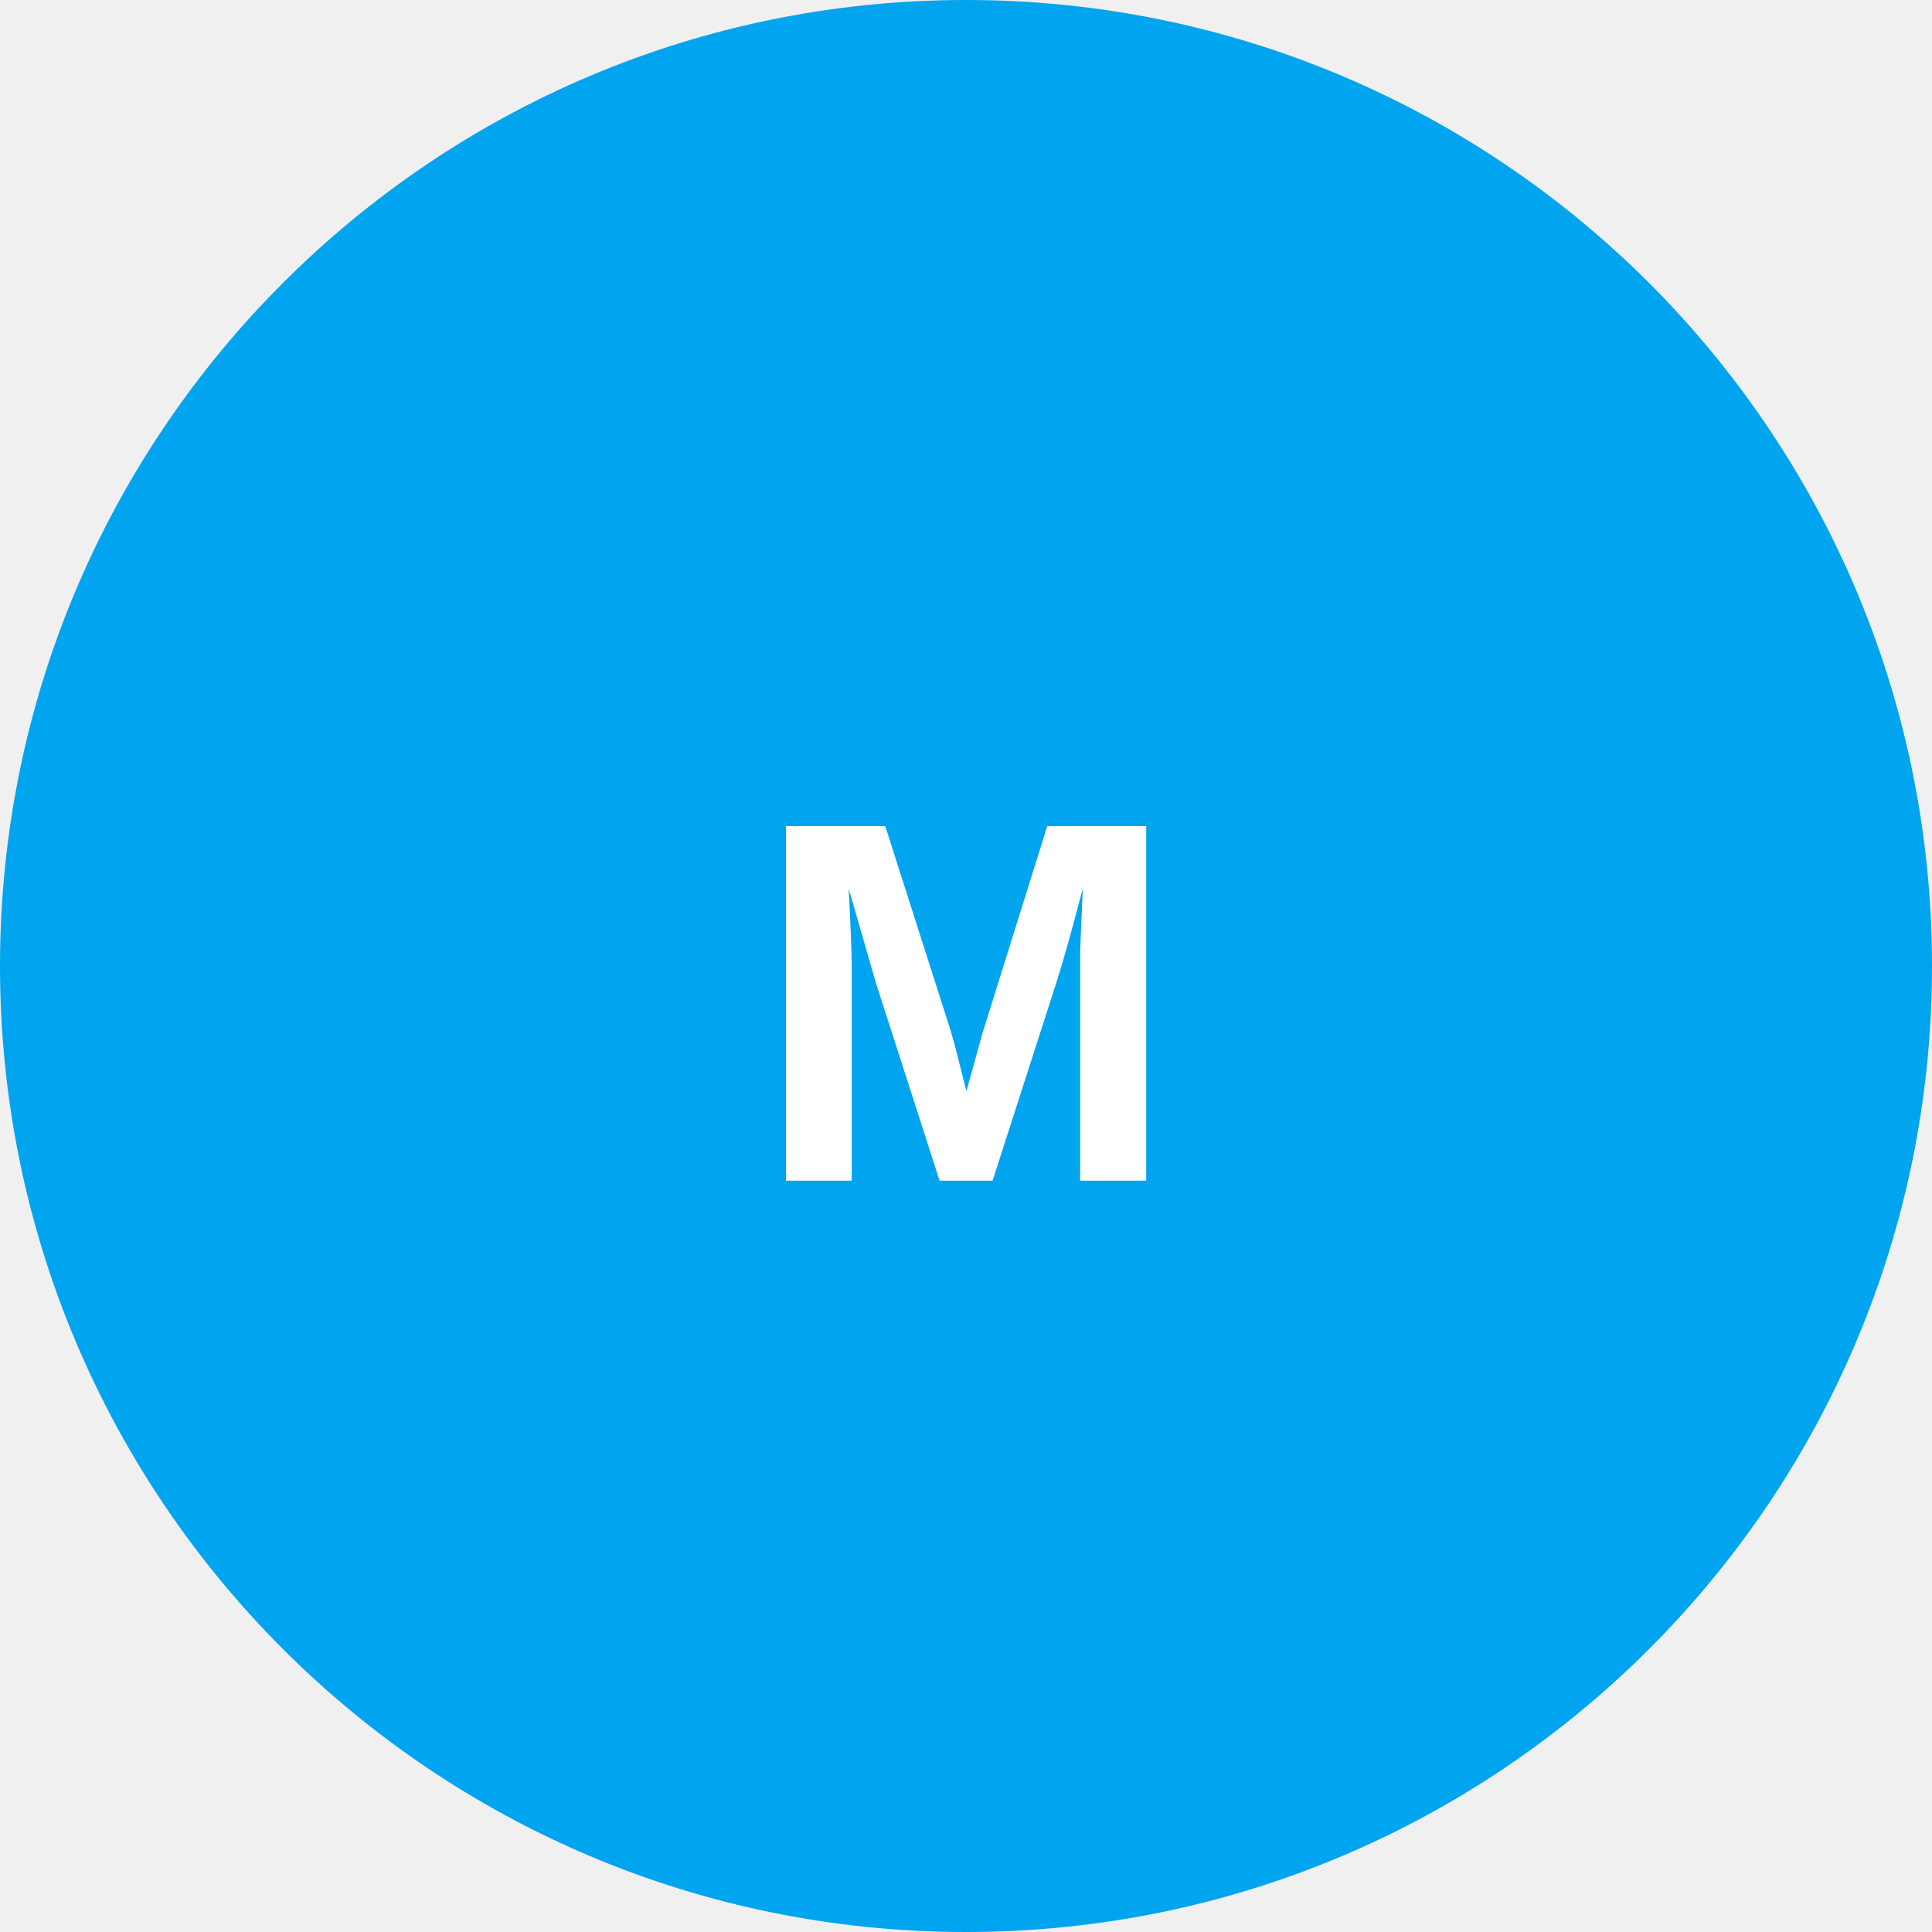
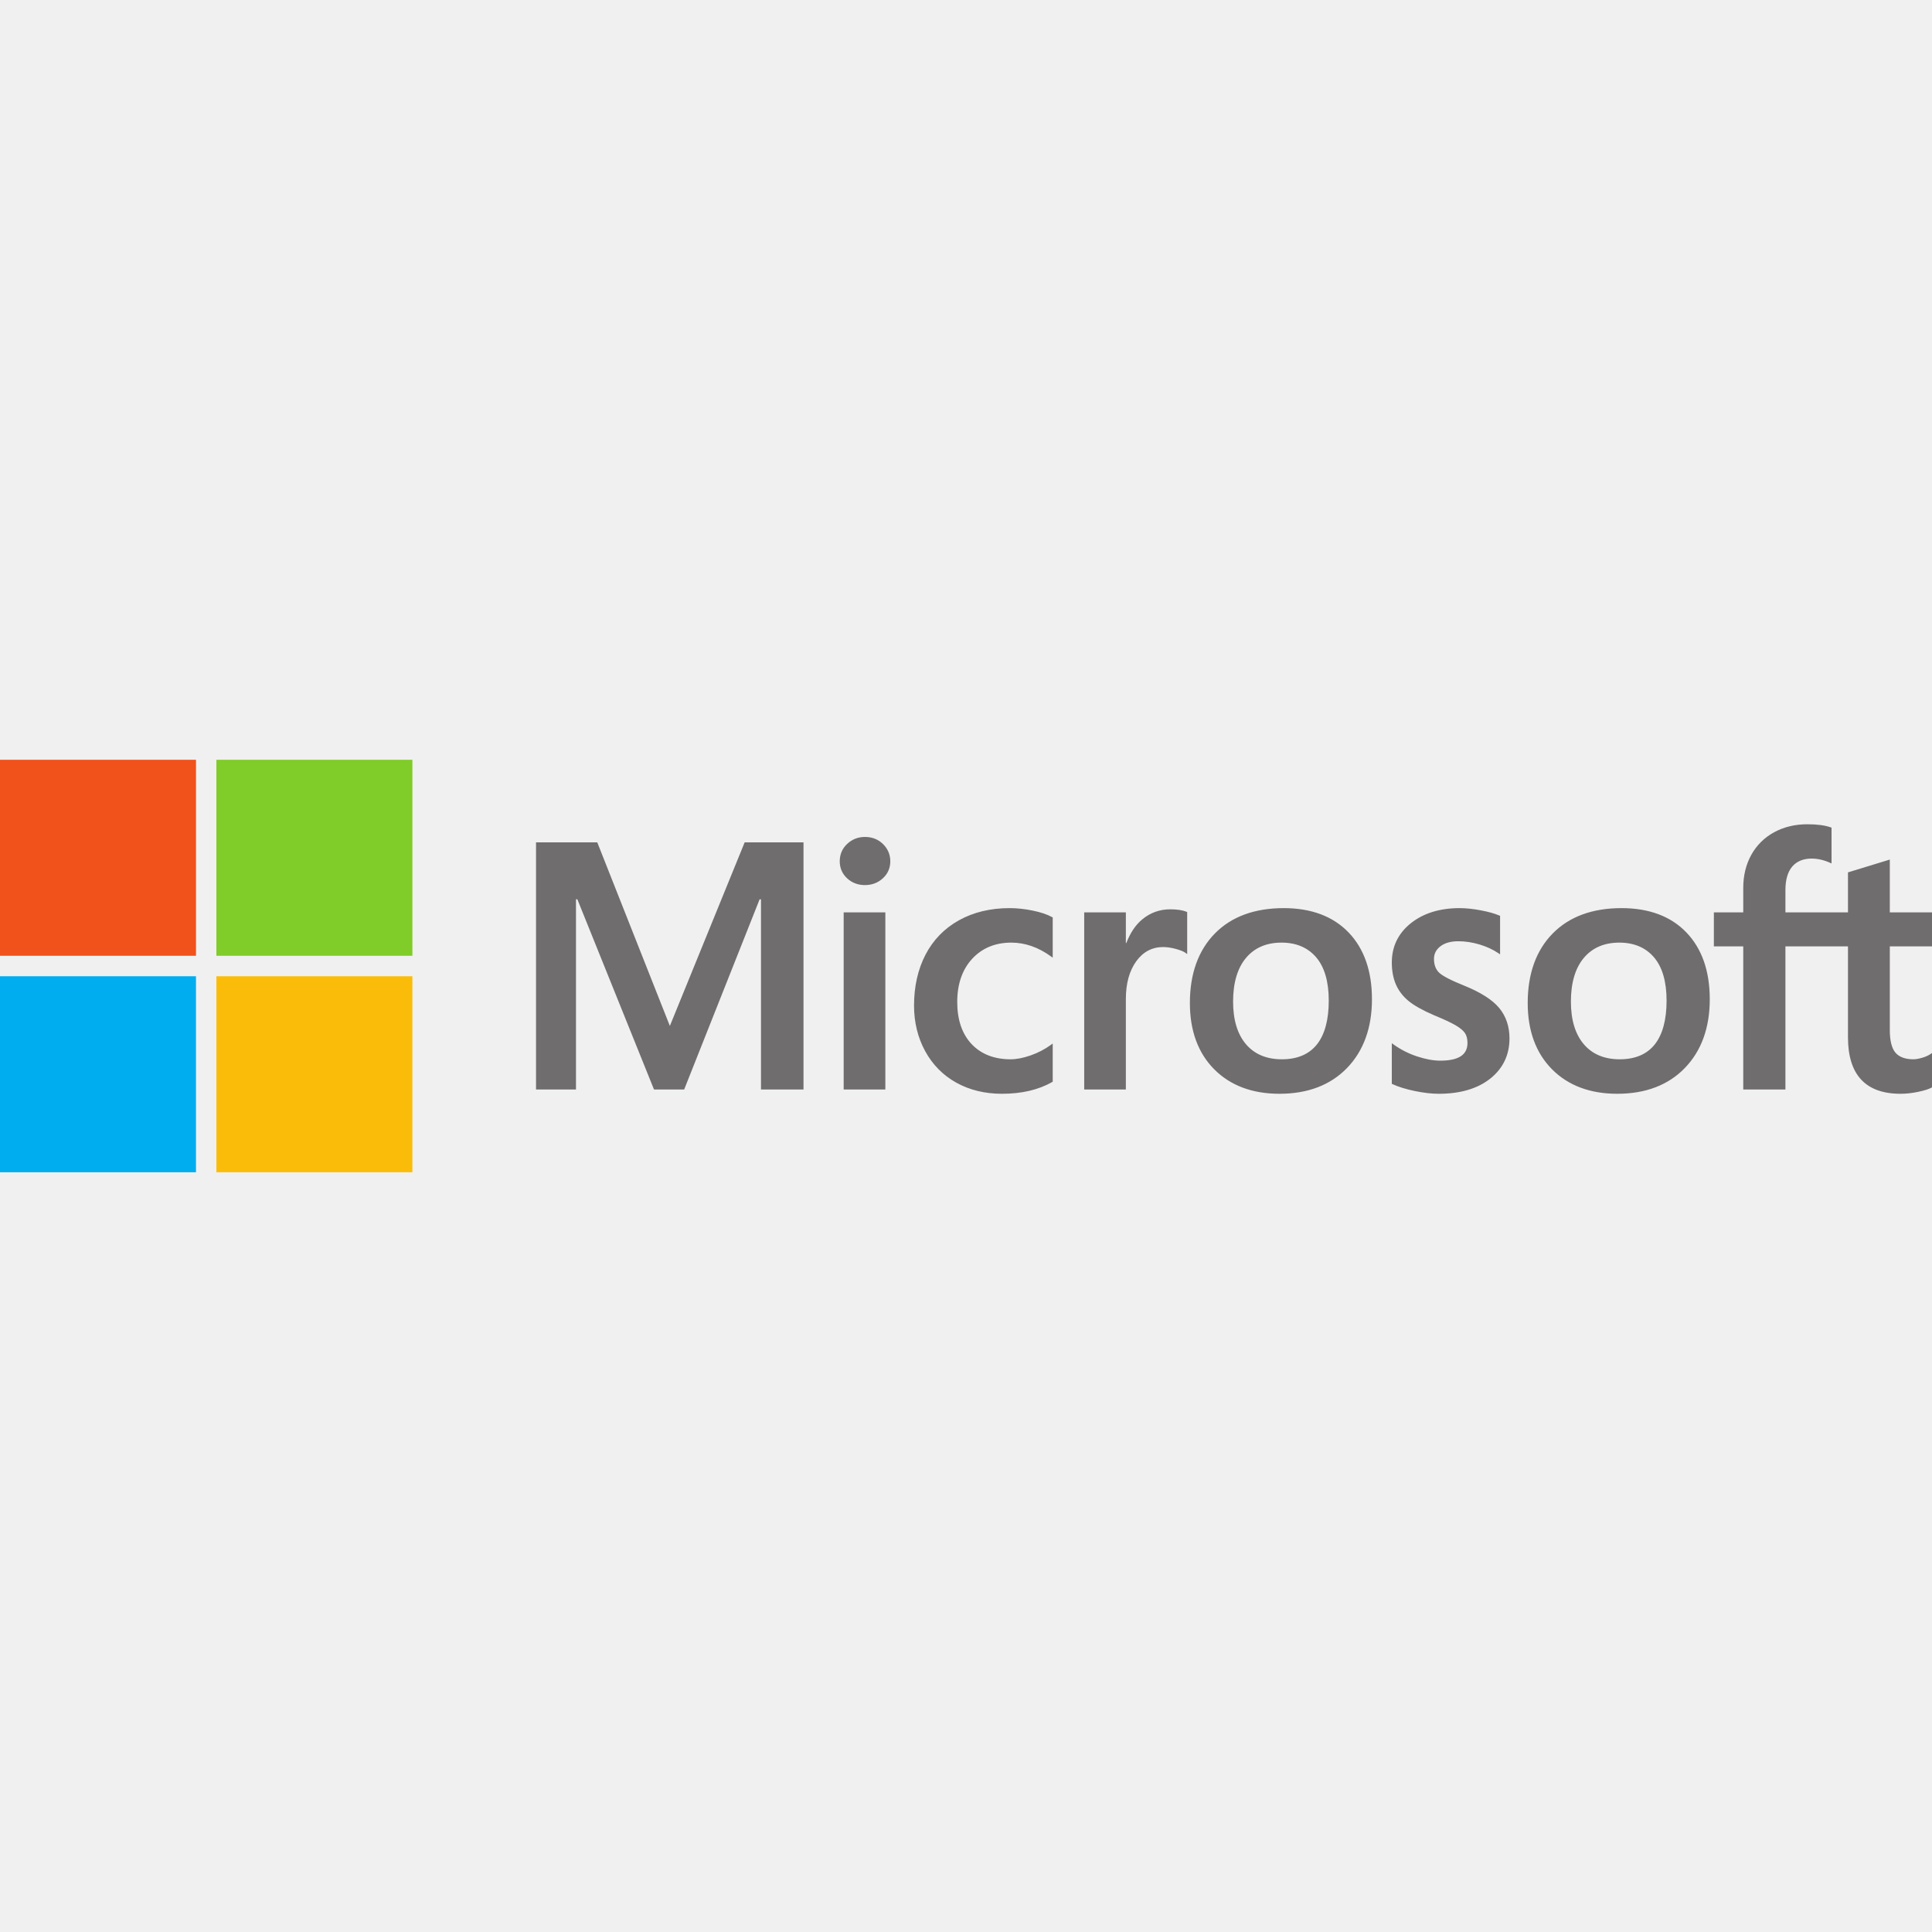
- <svg xmlns="http://www.w3.org/2000/svg" width="90" height="90" viewBox="0 0 90 90" fill="none">
-   <circle cx="45" cy="45" r="45" fill="#00A4EF" />
-   <text x="45" y="55" text-anchor="middle" fill="white" font-family="Arial, sans-serif" font-size="24" font-weight="bold">M</text>
+ <svg xmlns="http://www.w3.org/2000/svg" width="800px" height="800px" viewBox="0 -406.53 1033.746 1033.746">
+   <path d="M1033.746 99.838v-18.18h-22.576V53.395l-.76.234-21.205 6.488-.418.127v21.415h-33.469v-11.93c0-5.555 1.242-9.806 3.69-12.641 2.431-2.801 5.908-4.225 10.343-4.225 3.188 0 6.489.751 9.811 2.232l.833.372V36.321l-.392-.144c-3.099-1.114-7.314-1.675-12.539-1.675-6.585 0-12.568 1.433-17.786 4.273-5.221 2.844-9.328 6.904-12.205 12.066-2.867 5.156-4.322 11.111-4.322 17.701v13.116h-15.72v18.18h15.72v76.589h22.567V99.838h33.469v48.671c0 20.045 9.455 30.203 28.102 30.203 3.064 0 6.289-.359 9.582-1.062 3.352-.722 5.635-1.443 6.979-2.213l.297-.176v-18.348l-.918.607c-1.225.816-2.75 1.483-4.538 1.979-1.796.505-3.296.758-4.458.758-4.368 0-7.6-1.177-9.605-3.5-2.028-2.344-3.057-6.443-3.057-12.177V99.838h22.575zM866.635 160.26c-8.191 0-14.649-2.716-19.2-8.066-4.579-5.377-6.899-13.043-6.899-22.783 0-10.049 2.32-17.914 6.901-23.386 4.554-5.436 10.95-8.195 19.014-8.195 7.825 0 14.054 2.635 18.516 7.836 4.484 5.228 6.76 13.03 6.76 23.196 0 10.291-2.14 18.196-6.36 23.484-4.191 5.248-10.493 7.914-18.732 7.914m1.003-80.885c-15.627 0-28.039 4.579-36.889 13.61-8.844 9.032-13.328 21.531-13.328 37.153 0 14.838 4.377 26.773 13.011 35.468 8.634 8.698 20.384 13.104 34.921 13.104 15.148 0 27.313-4.643 36.159-13.799 8.845-9.146 13.326-21.527 13.326-36.784 0-15.07-4.205-27.094-12.502-35.731-8.301-8.641-19.977-13.021-34.698-13.021m-86.602 0c-10.63 0-19.423 2.719-26.14 8.08-6.758 5.393-10.186 12.466-10.186 21.025 0 4.449.74 8.401 2.196 11.753 1.465 3.363 3.732 6.324 6.744 8.809 2.989 2.465 7.603 5.047 13.717 7.674 5.14 2.115 8.973 3.904 11.408 5.314 2.38 1.382 4.069 2.771 5.023 4.124.927 1.324 1.397 3.136 1.397 5.372 0 6.367-4.768 9.465-14.579 9.465-3.639 0-7.79-.76-12.337-2.258a46.347 46.347 0 0 1-12.634-6.406l-.937-.672v21.727l.344.16c3.193 1.474 7.219 2.717 11.964 3.695 4.736.979 9.039 1.477 12.777 1.477 11.535 0 20.824-2.732 27.602-8.125 6.821-5.43 10.278-12.67 10.278-21.525 0-6.388-1.861-11.866-5.529-16.284-3.643-4.382-9.966-8.405-18.785-11.961-7.026-2.82-11.527-5.161-13.384-6.958-1.79-1.736-2.699-4.191-2.699-7.3 0-2.756 1.122-4.964 3.425-6.752 2.321-1.797 5.552-2.711 9.604-2.711 3.76 0 7.607.594 11.433 1.758 3.823 1.164 7.181 2.723 9.984 4.63l.922.63v-20.61l-.354-.152c-2.586-1.109-5.996-2.058-10.138-2.828-4.123-.765-7.863-1.151-11.116-1.151m-95.157 80.885c-8.189 0-14.649-2.716-19.199-8.066-4.58-5.377-6.896-13.041-6.896-22.783 0-10.049 2.319-17.914 6.901-23.386 4.55-5.436 10.945-8.195 19.013-8.195 7.822 0 14.051 2.635 18.514 7.836 4.485 5.228 6.76 13.03 6.76 23.196 0 10.291-2.141 18.196-6.361 23.484-4.191 5.248-10.49 7.914-18.732 7.914m1.006-80.885c-15.631 0-28.044 4.579-36.889 13.61-8.844 9.032-13.331 21.531-13.331 37.153 0 14.844 4.38 26.773 13.014 35.468 8.634 8.698 20.383 13.104 34.92 13.104 15.146 0 27.314-4.643 36.16-13.799 8.843-9.146 13.326-21.527 13.326-36.784 0-15.07-4.206-27.094-12.505-35.731-8.303-8.641-19.977-13.021-34.695-13.021M602.409 98.07V81.658h-22.292v94.767h22.292v-48.477c0-8.243 1.869-15.015 5.557-20.13 3.641-5.054 8.493-7.615 14.417-7.615 2.008 0 4.262.331 6.703.986 2.416.651 4.166 1.358 5.198 2.102l.937.679V81.496l-.361-.155c-2.076-.882-5.013-1.327-8.729-1.327-5.602 0-10.615 1.8-14.909 5.344-3.769 3.115-6.493 7.386-8.576 12.712h-.237zm-62.213-18.695c-10.227 0-19.349 2.193-27.108 6.516-7.775 4.333-13.788 10.519-17.879 18.385-4.073 7.847-6.141 17.013-6.141 27.235 0 8.954 2.005 17.171 5.968 24.413 3.965 7.254 9.577 12.929 16.681 16.865 7.094 3.931 15.293 5.924 24.371 5.924 10.594 0 19.639-2.118 26.891-6.295l.293-.168v-20.423l-.937.684c-3.285 2.393-6.956 4.303-10.906 5.679-3.94 1.375-7.532 2.07-10.682 2.07-8.747 0-15.769-2.737-20.866-8.133-5.108-5.403-7.698-12.99-7.698-22.537 0-9.607 2.701-17.389 8.024-23.131 5.307-5.725 12.342-8.629 20.908-8.629 7.327 0 14.467 2.481 21.222 7.381l.935.679V84.371l-.302-.17c-2.542-1.423-6.009-2.598-10.313-3.489-4.286-.889-8.478-1.337-12.461-1.337m-66.481 2.284h-22.292v94.766h22.292V81.659zm-10.918-40.371c-3.669 0-6.869 1.249-9.498 3.724-2.64 2.482-3.979 5.607-3.979 9.295 0 3.63 1.323 6.698 3.938 9.114 2.598 2.409 5.808 3.63 9.54 3.63 3.731 0 6.953-1.221 9.582-3.626 2.646-2.42 3.988-5.487 3.988-9.118 0-3.559-1.306-6.652-3.879-9.195-2.571-2.538-5.833-3.824-9.692-3.824m-55.62 33.379v101.758h22.75V44.189H398.44l-40.022 98.221-38.839-98.221H286.81v132.235h21.379V74.657h.734l41.013 101.768h16.134l40.373-101.758h.734z" fill="#706d6e" />
+   <path d="M104.868 104.868H0V0h104.868v104.868z" fill="#f1511b" />
+   <path d="M220.654 104.868H115.788V0h104.866v104.868z" fill="#80cc28" />
+   <path d="M104.865 220.695H0V115.828h104.865v104.867z" fill="#00adef" />
+   <path d="M220.654 220.695H115.788V115.828h104.866v104.867z" fill="#fbbc09" />
</svg>
